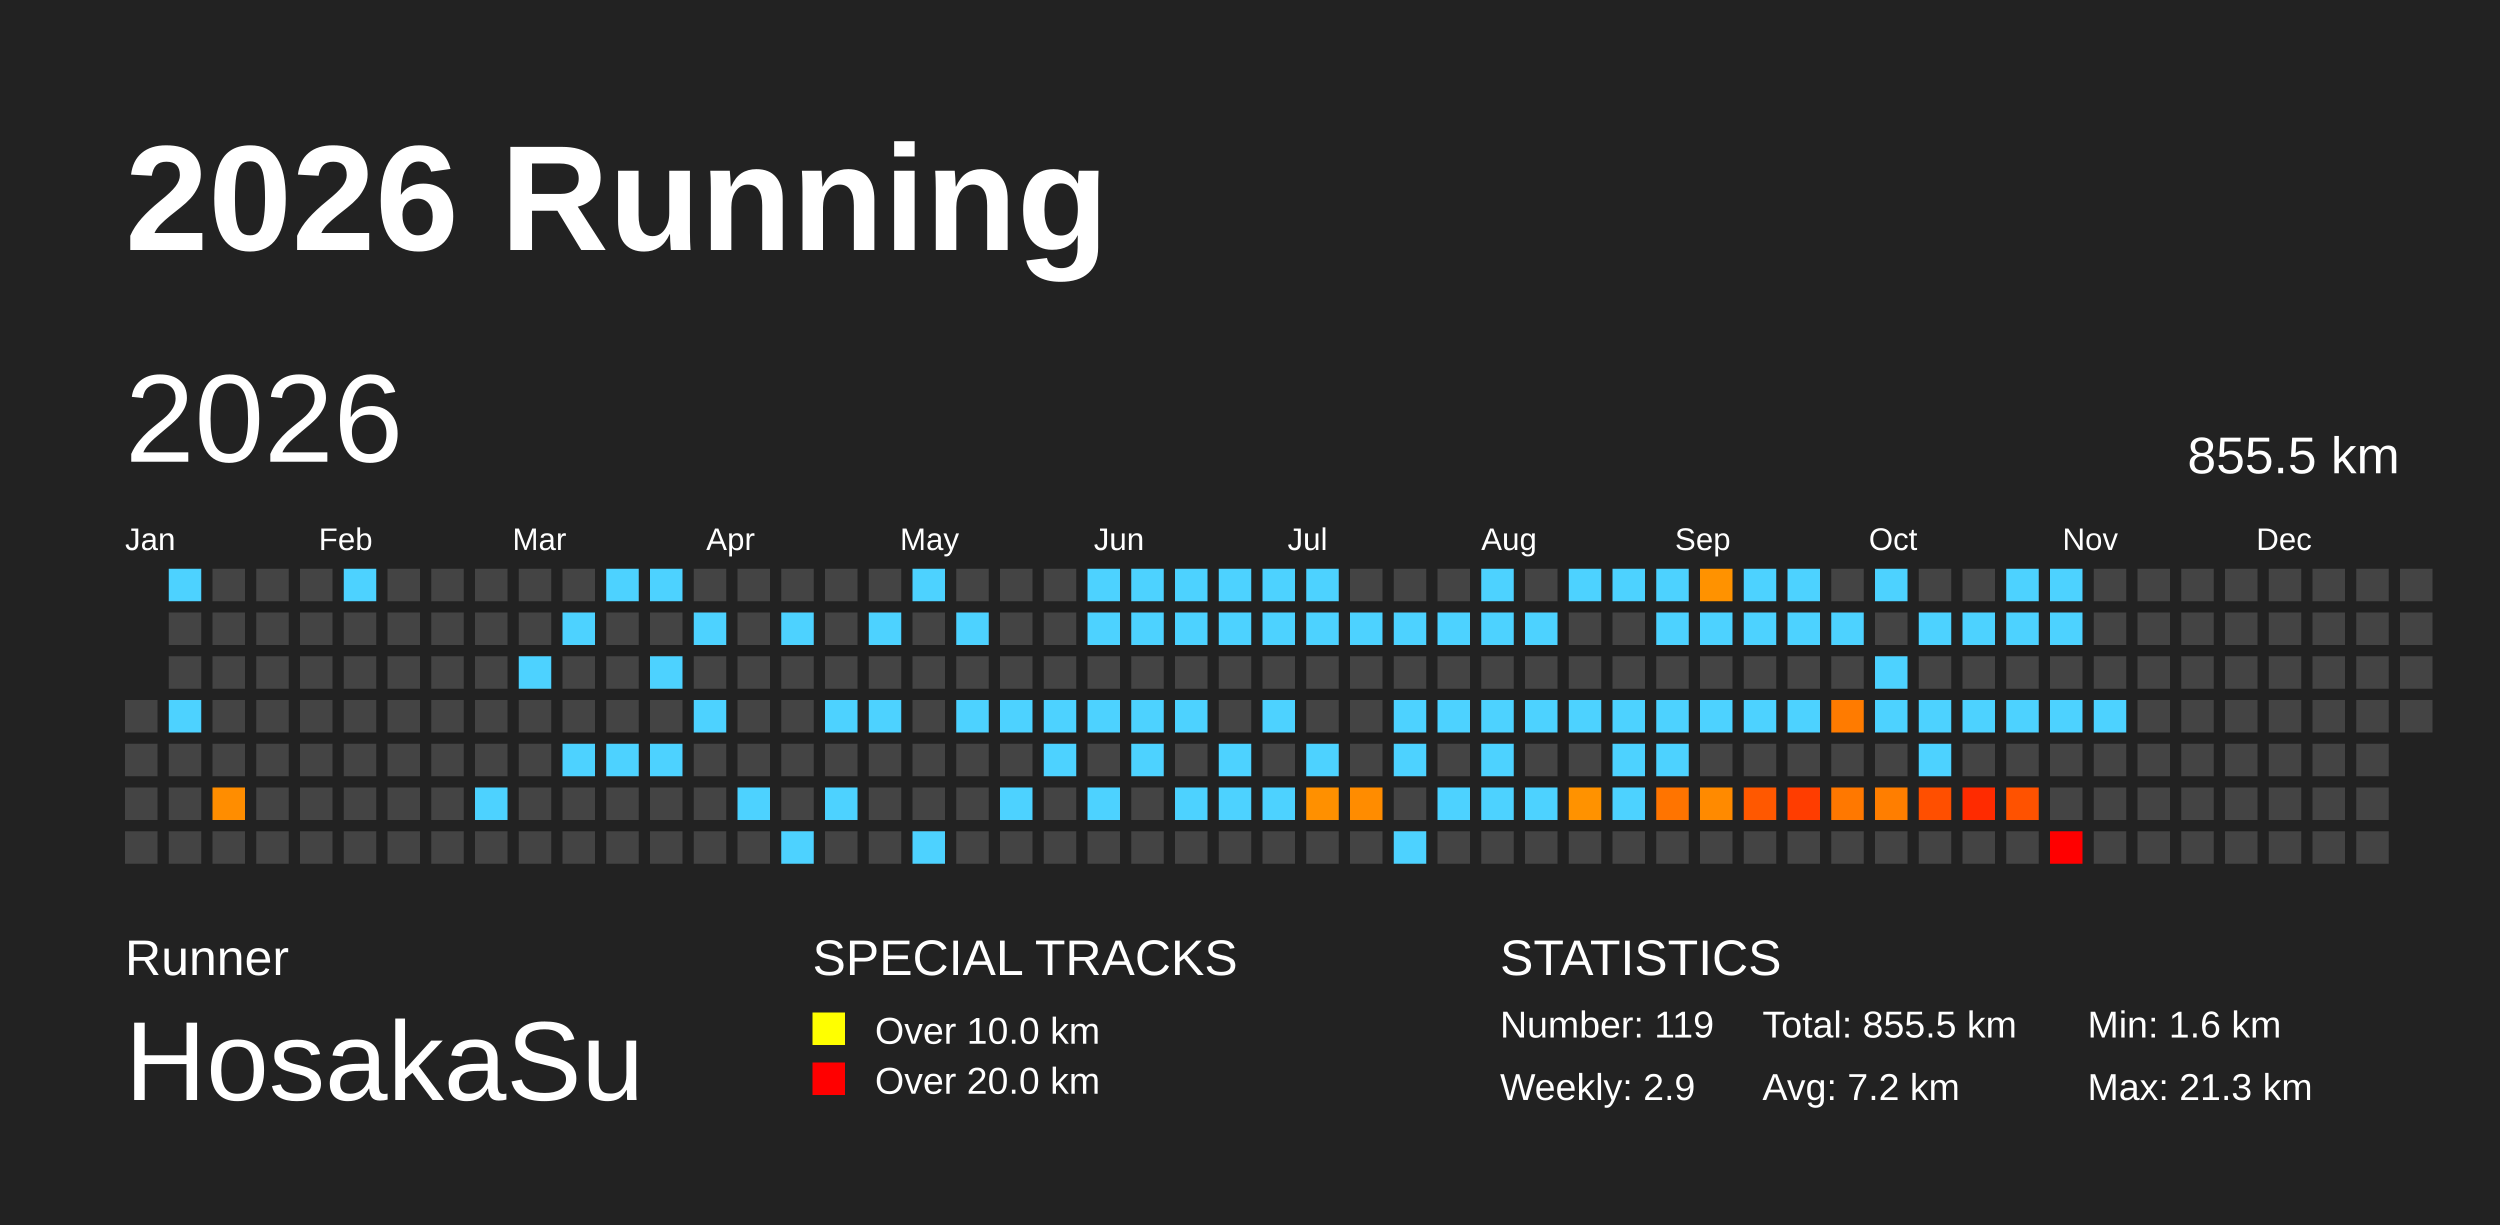
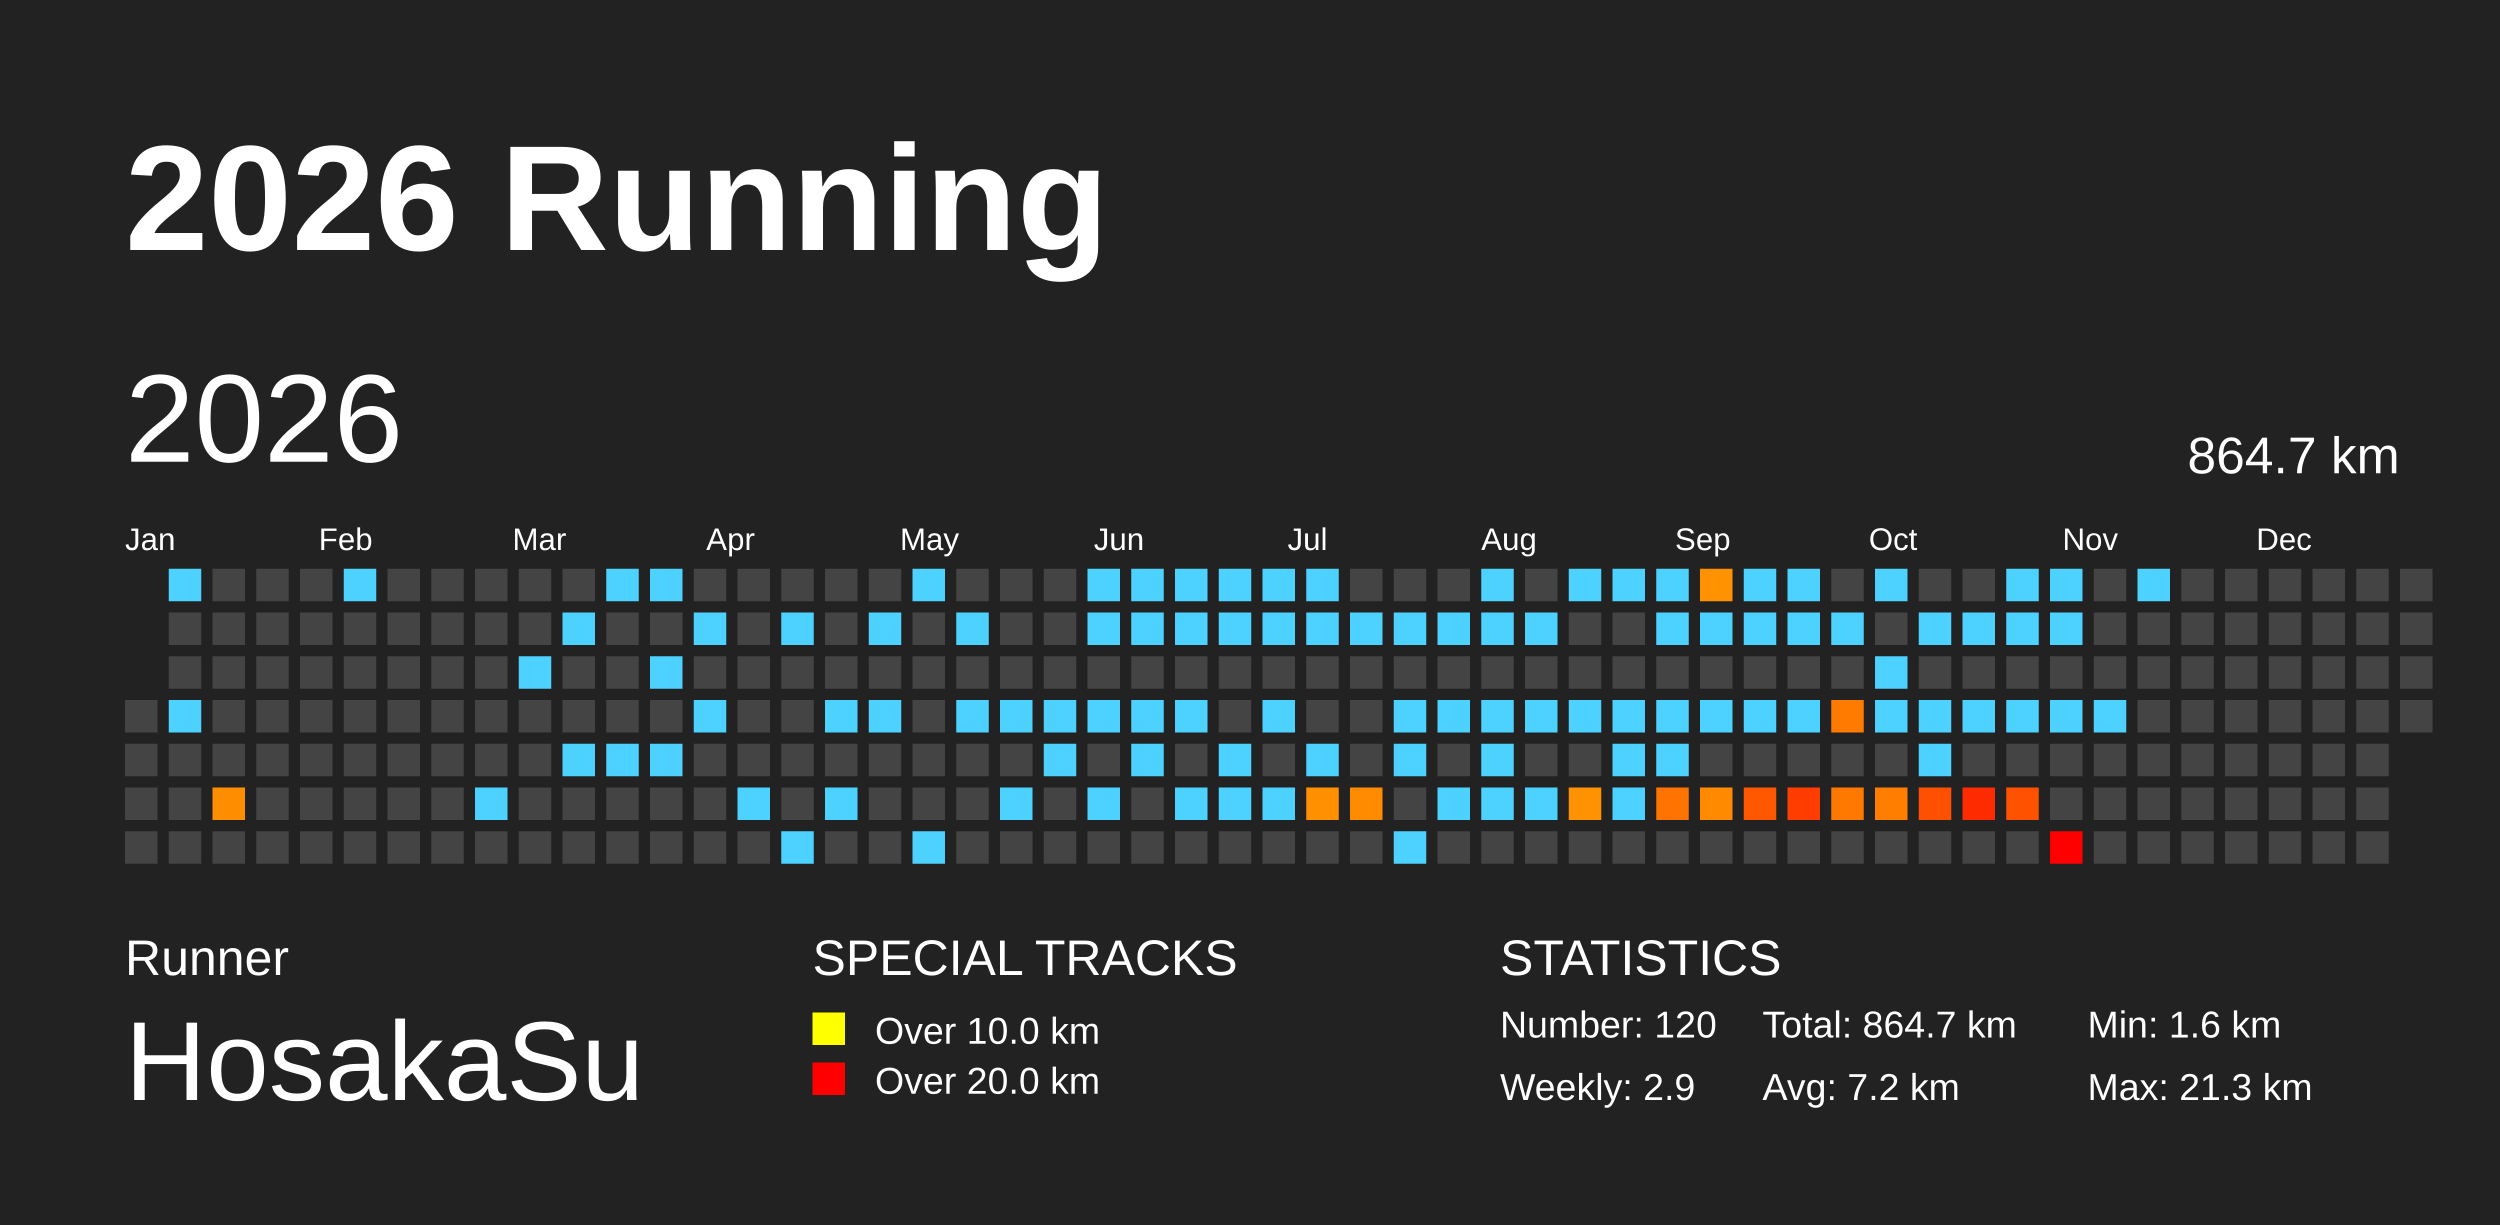
<svg xmlns="http://www.w3.org/2000/svg" baseProfile="full" height="98mm" version="1.1" viewBox="0,0,200,98" width="200mm">
  <defs>
    <pattern height="2" id="indoor-stripe" patternUnits="userSpaceOnUse" width="2">
      <line stroke="white" stroke-opacity="0.45" stroke-width="0.5" x1="0" x2="2" y1="2" y2="0" />
    </pattern>
  </defs>
  <rect fill="#222222" height="98" width="200" x="0" y="0" />
  <text fill="#FFFFFF" style="font-size:12px; font-family:Arial; font-weight:bold;" x="10" y="20">2026 Running</text>
  <text fill="#FFFFFF" style="font-size:4px; font-family:Arial" x="10" y="78">Runner</text>
  <text fill="#FFFFFF" style="font-size:9px; font-family:Arial" x="10" y="88">HosakaSu</text>
  <text fill="#FFFFFF" style="font-size:4px; font-family:Arial" x="65" y="78">SPECIAL TRACKS</text>
  <rect fill="yellow" height="2.6" width="2.6" x="65" y="81" />
  <text fill="#FFFFFF" style="font-size:3px; font-family:Arial" x="70" y="83.5">Over 10.0 km</text>
  <rect fill="red" height="2.6" width="2.6" x="65" y="85" />
  <text fill="#FFFFFF" style="font-size:3px; font-family:Arial" x="70" y="87.5">Over 20.0 km</text>
  <text fill="#FFFFFF" style="font-size:4px; font-family:Arial" x="120" y="78">STATISTICS</text>
-   <text fill="#FFFFFF" style="font-size:3px; font-family:Arial" x="120" y="83">Number: 119</text>
+   <text fill="#FFFFFF" style="font-size:3px; font-family:Arial" x="120" y="83">Number: 120</text>
  <text fill="#FFFFFF" style="font-size:3px; font-family:Arial" x="120" y="88">Weekly: 2.9</text>
-   <text fill="#FFFFFF" style="font-size:3px; font-family:Arial" x="141" y="83">Total: 855.5 km</text>
+   <text fill="#FFFFFF" style="font-size:3px; font-family:Arial" x="141" y="83">Total: 864.7 km</text>
  <text fill="#FFFFFF" style="font-size:3px; font-family:Arial" x="141" y="88">Avg: 7.2 km</text>
  <text fill="#FFFFFF" style="font-size:3px; font-family:Arial" x="167" y="83">Min: 1.6 km</text>
  <text fill="#FFFFFF" style="font-size:3px; font-family:Arial" x="167" y="88">Max: 21.3 km</text>
  <text dominant-baseline="hanging" fill="#FFFFFF" style="font-size:10.0px; font-family:Arial;" x="10" y="30">2026</text>
-   <text dominant-baseline="hanging" fill="#FFFFFF" style="font-size:4.125px; font-family:Arial;" x="175" y="35">855.5 km</text>
+   <text dominant-baseline="hanging" fill="#FFFFFF" style="font-size:4.125px; font-family:Arial;" x="175" y="35">864.7 km</text>
  <text fill="#FFFFFF" style="font-size:2.5px; font-family:Arial" x="10.0" y="44">Jan</text>
  <text fill="#FFFFFF" style="font-size:2.5px; font-family:Arial" x="25.5" y="44">Feb</text>
  <text fill="#FFFFFF" style="font-size:2.5px; font-family:Arial" x="41.0" y="44">Mar</text>
  <text fill="#FFFFFF" style="font-size:2.5px; font-family:Arial" x="56.5" y="44">Apr</text>
  <text fill="#FFFFFF" style="font-size:2.5px; font-family:Arial" x="72.0" y="44">May</text>
  <text fill="#FFFFFF" style="font-size:2.5px; font-family:Arial" x="87.5" y="44">Jun</text>
  <text fill="#FFFFFF" style="font-size:2.5px; font-family:Arial" x="103.0" y="44">Jul</text>
  <text fill="#FFFFFF" style="font-size:2.5px; font-family:Arial" x="118.5" y="44">Aug</text>
  <text fill="#FFFFFF" style="font-size:2.5px; font-family:Arial" x="134.0" y="44">Sep</text>
  <text fill="#FFFFFF" style="font-size:2.5px; font-family:Arial" x="149.5" y="44">Oct</text>
  <text fill="#FFFFFF" style="font-size:2.5px; font-family:Arial" x="165.0" y="44">Nov</text>
  <text fill="#FFFFFF" style="font-size:2.5px; font-family:Arial" x="180.5" y="44">Dec</text>
  <rect fill="#444444" height="2.6" width="2.6" x="10.0" y="56.0" />
  <rect fill="#444444" height="2.6" width="2.6" x="10.0" y="59.5" />
  <rect fill="#444444" height="2.6" width="2.6" x="10.0" y="63.0" />
  <rect fill="#444444" height="2.6" width="2.6" x="10.0" y="66.5" />
  <rect fill="#4dd2ff" height="2.6" width="2.6" x="13.5" y="45.5" />
  <rect fill="#444444" height="2.6" width="2.6" x="13.5" y="49.0" />
  <rect fill="#444444" height="2.6" width="2.6" x="13.5" y="52.5" />
  <rect fill="#4dd2ff" height="2.6" width="2.6" x="13.5" y="56.0" />
  <rect fill="#444444" height="2.6" width="2.6" x="13.5" y="59.5" />
  <rect fill="#444444" height="2.6" width="2.6" x="13.5" y="63.0" />
  <rect fill="#444444" height="2.6" width="2.6" x="13.5" y="66.5" />
  <rect fill="#444444" height="2.6" width="2.6" x="17.0" y="45.5" />
  <rect fill="#444444" height="2.6" width="2.6" x="17.0" y="49.0" />
  <rect fill="#444444" height="2.6" width="2.6" x="17.0" y="52.5" />
  <rect fill="#444444" height="2.6" width="2.6" x="17.0" y="56.0" />
  <rect fill="#444444" height="2.6" width="2.6" x="17.0" y="59.5" />
  <rect fill="#ff8d00" height="2.6" width="2.6" x="17.0" y="63.0" />
  <rect fill="#444444" height="2.6" width="2.6" x="17.0" y="66.5" />
  <rect fill="#444444" height="2.6" width="2.6" x="20.5" y="45.5" />
  <rect fill="#444444" height="2.6" width="2.6" x="20.5" y="49.0" />
  <rect fill="#444444" height="2.6" width="2.6" x="20.5" y="52.5" />
  <rect fill="#444444" height="2.6" width="2.6" x="20.5" y="56.0" />
  <rect fill="#444444" height="2.6" width="2.6" x="20.5" y="59.5" />
  <rect fill="#444444" height="2.6" width="2.6" x="20.5" y="63.0" />
  <rect fill="#444444" height="2.6" width="2.6" x="20.5" y="66.5" />
  <rect fill="#444444" height="2.6" width="2.6" x="24.0" y="45.5" />
  <rect fill="#444444" height="2.6" width="2.6" x="24.0" y="49.0" />
  <rect fill="#444444" height="2.6" width="2.6" x="24.0" y="52.5" />
  <rect fill="#444444" height="2.6" width="2.6" x="24.0" y="56.0" />
  <rect fill="#444444" height="2.6" width="2.6" x="24.0" y="59.5" />
  <rect fill="#444444" height="2.6" width="2.6" x="24.0" y="63.0" />
  <rect fill="#444444" height="2.6" width="2.6" x="24.0" y="66.5" />
  <rect fill="#4dd2ff" height="2.6" width="2.6" x="27.5" y="45.5" />
  <rect fill="#444444" height="2.6" width="2.6" x="27.5" y="49.0" />
  <rect fill="#444444" height="2.6" width="2.6" x="27.5" y="52.5" />
  <rect fill="#444444" height="2.6" width="2.6" x="27.5" y="56.0" />
  <rect fill="#444444" height="2.6" width="2.6" x="27.5" y="59.5" />
  <rect fill="#444444" height="2.6" width="2.6" x="27.5" y="63.0" />
  <rect fill="#444444" height="2.6" width="2.6" x="27.5" y="66.5" />
  <rect fill="#444444" height="2.6" width="2.6" x="31.0" y="45.5" />
  <rect fill="#444444" height="2.6" width="2.6" x="31.0" y="49.0" />
  <rect fill="#444444" height="2.6" width="2.6" x="31.0" y="52.5" />
  <rect fill="#444444" height="2.6" width="2.6" x="31.0" y="56.0" />
  <rect fill="#444444" height="2.6" width="2.6" x="31.0" y="59.5" />
  <rect fill="#444444" height="2.6" width="2.6" x="31.0" y="63.0" />
  <rect fill="#444444" height="2.6" width="2.6" x="31.0" y="66.5" />
  <rect fill="#444444" height="2.6" width="2.6" x="34.5" y="45.5" />
  <rect fill="#444444" height="2.6" width="2.6" x="34.5" y="49.0" />
  <rect fill="#444444" height="2.6" width="2.6" x="34.5" y="52.5" />
  <rect fill="#444444" height="2.6" width="2.6" x="34.5" y="56.0" />
  <rect fill="#444444" height="2.6" width="2.6" x="34.5" y="59.5" />
  <rect fill="#444444" height="2.6" width="2.6" x="34.5" y="63.0" />
  <rect fill="#444444" height="2.6" width="2.6" x="34.5" y="66.5" />
  <rect fill="#444444" height="2.6" width="2.6" x="38.0" y="45.5" />
  <rect fill="#444444" height="2.6" width="2.6" x="38.0" y="49.0" />
  <rect fill="#444444" height="2.6" width="2.6" x="38.0" y="52.5" />
  <rect fill="#444444" height="2.6" width="2.6" x="38.0" y="56.0" />
  <rect fill="#444444" height="2.6" width="2.6" x="38.0" y="59.5" />
  <rect fill="#4dd2ff" height="2.6" width="2.6" x="38.0" y="63.0" />
  <rect fill="#444444" height="2.6" width="2.6" x="38.0" y="66.5" />
  <rect fill="#444444" height="2.6" width="2.6" x="41.5" y="45.5" />
  <rect fill="#444444" height="2.6" width="2.6" x="41.5" y="49.0" />
  <rect fill="#4dd2ff" height="2.6" width="2.6" x="41.5" y="52.5" />
  <rect fill="#444444" height="2.6" width="2.6" x="41.5" y="56.0" />
  <rect fill="#444444" height="2.6" width="2.6" x="41.5" y="59.5" />
  <rect fill="#444444" height="2.6" width="2.6" x="41.5" y="63.0" />
  <rect fill="#444444" height="2.6" width="2.6" x="41.5" y="66.5" />
  <rect fill="#444444" height="2.6" width="2.6" x="45.0" y="45.5" />
  <rect fill="#4dd2ff" height="2.6" width="2.6" x="45.0" y="49.0" />
  <rect fill="#444444" height="2.6" width="2.6" x="45.0" y="52.5" />
  <rect fill="#444444" height="2.6" width="2.6" x="45.0" y="56.0" />
  <rect fill="#4dd2ff" height="2.6" width="2.6" x="45.0" y="59.5" />
  <rect fill="#444444" height="2.6" width="2.6" x="45.0" y="63.0" />
  <rect fill="#444444" height="2.6" width="2.6" x="45.0" y="66.5" />
  <rect fill="#4dd2ff" height="2.6" width="2.6" x="48.5" y="45.5" />
  <rect fill="#444444" height="2.6" width="2.6" x="48.5" y="49.0" />
  <rect fill="#444444" height="2.6" width="2.6" x="48.5" y="52.5" />
  <rect fill="#444444" height="2.6" width="2.6" x="48.5" y="56.0" />
  <rect fill="#4dd2ff" height="2.6" width="2.6" x="48.5" y="59.5" />
  <rect fill="#444444" height="2.6" width="2.6" x="48.5" y="63.0" />
  <rect fill="#444444" height="2.6" width="2.6" x="48.5" y="66.5" />
  <rect fill="#4dd2ff" height="2.6" width="2.6" x="52.0" y="45.5" />
  <rect fill="#444444" height="2.6" width="2.6" x="52.0" y="49.0" />
  <rect fill="#4dd2ff" height="2.6" width="2.6" x="52.0" y="52.5" />
  <rect fill="#444444" height="2.6" width="2.6" x="52.0" y="56.0" />
  <rect fill="#4dd2ff" height="2.6" width="2.6" x="52.0" y="59.5" />
  <rect fill="#444444" height="2.6" width="2.6" x="52.0" y="63.0" />
  <rect fill="#444444" height="2.6" width="2.6" x="52.0" y="66.5" />
  <rect fill="#444444" height="2.6" width="2.6" x="55.5" y="45.5" />
  <rect fill="#4dd2ff" height="2.6" width="2.6" x="55.5" y="49.0" />
  <rect fill="#444444" height="2.6" width="2.6" x="55.5" y="52.5" />
  <rect fill="#4dd2ff" height="2.6" width="2.6" x="55.5" y="56.0" />
  <rect fill="#444444" height="2.6" width="2.6" x="55.5" y="59.5" />
  <rect fill="#444444" height="2.6" width="2.6" x="55.5" y="63.0" />
  <rect fill="#444444" height="2.6" width="2.6" x="55.5" y="66.5" />
  <rect fill="#444444" height="2.6" width="2.6" x="59.0" y="45.5" />
  <rect fill="#444444" height="2.6" width="2.6" x="59.0" y="49.0" />
  <rect fill="#444444" height="2.6" width="2.6" x="59.0" y="52.5" />
  <rect fill="#444444" height="2.6" width="2.6" x="59.0" y="56.0" />
  <rect fill="#444444" height="2.6" width="2.6" x="59.0" y="59.5" />
  <rect fill="#4dd2ff" height="2.6" width="2.6" x="59.0" y="63.0" />
  <rect fill="#444444" height="2.6" width="2.6" x="59.0" y="66.5" />
  <rect fill="#444444" height="2.6" width="2.6" x="62.5" y="45.5" />
  <rect fill="#4dd2ff" height="2.6" width="2.6" x="62.5" y="49.0" />
  <rect fill="#444444" height="2.6" width="2.6" x="62.5" y="52.5" />
  <rect fill="#444444" height="2.6" width="2.6" x="62.5" y="56.0" />
  <rect fill="#444444" height="2.6" width="2.6" x="62.5" y="59.5" />
  <rect fill="#444444" height="2.6" width="2.6" x="62.5" y="63.0" />
  <rect fill="#4dd2ff" height="2.6" width="2.6" x="62.5" y="66.5" />
  <rect fill="#444444" height="2.6" width="2.6" x="66.0" y="45.5" />
  <rect fill="#444444" height="2.6" width="2.6" x="66.0" y="49.0" />
  <rect fill="#444444" height="2.6" width="2.6" x="66.0" y="52.5" />
  <rect fill="#4dd2ff" height="2.6" width="2.6" x="66.0" y="56.0" />
  <rect fill="#444444" height="2.6" width="2.6" x="66.0" y="59.5" />
  <rect fill="#4dd2ff" height="2.6" width="2.6" x="66.0" y="63.0" />
  <rect fill="#444444" height="2.6" width="2.6" x="66.0" y="66.5" />
  <rect fill="#444444" height="2.6" width="2.6" x="69.5" y="45.5" />
  <rect fill="#4dd2ff" height="2.6" width="2.6" x="69.5" y="49.0" />
  <rect fill="#444444" height="2.6" width="2.6" x="69.5" y="52.5" />
  <rect fill="#4dd2ff" height="2.6" width="2.6" x="69.5" y="56.0" />
  <rect fill="#444444" height="2.6" width="2.6" x="69.5" y="59.5" />
  <rect fill="#444444" height="2.6" width="2.6" x="69.5" y="63.0" />
  <rect fill="#444444" height="2.6" width="2.6" x="69.5" y="66.5" />
  <rect fill="#4dd2ff" height="2.6" width="2.6" x="73.0" y="45.5" />
  <rect fill="#444444" height="2.6" width="2.6" x="73.0" y="49.0" />
  <rect fill="#444444" height="2.6" width="2.6" x="73.0" y="52.5" />
  <rect fill="#444444" height="2.6" width="2.6" x="73.0" y="56.0" />
  <rect fill="#444444" height="2.6" width="2.6" x="73.0" y="59.5" />
  <rect fill="#444444" height="2.6" width="2.6" x="73.0" y="63.0" />
  <rect fill="#4dd2ff" height="2.6" width="2.6" x="73.0" y="66.5" />
  <rect fill="#444444" height="2.6" width="2.6" x="76.5" y="45.5" />
  <rect fill="#4dd2ff" height="2.6" width="2.6" x="76.5" y="49.0" />
  <rect fill="#444444" height="2.6" width="2.6" x="76.5" y="52.5" />
  <rect fill="#4dd2ff" height="2.6" width="2.6" x="76.5" y="56.0" />
  <rect fill="#444444" height="2.6" width="2.6" x="76.5" y="59.5" />
  <rect fill="#444444" height="2.6" width="2.6" x="76.5" y="63.0" />
  <rect fill="#444444" height="2.6" width="2.6" x="76.5" y="66.5" />
  <rect fill="#444444" height="2.6" width="2.6" x="80.0" y="45.5" />
  <rect fill="#444444" height="2.6" width="2.6" x="80.0" y="49.0" />
  <rect fill="#444444" height="2.6" width="2.6" x="80.0" y="52.5" />
  <rect fill="#4dd2ff" height="2.6" width="2.6" x="80.0" y="56.0" />
  <rect fill="#444444" height="2.6" width="2.6" x="80.0" y="59.5" />
  <rect fill="#4dd2ff" height="2.6" width="2.6" x="80.0" y="63.0" />
  <rect fill="#444444" height="2.6" width="2.6" x="80.0" y="66.5" />
  <rect fill="#444444" height="2.6" width="2.6" x="83.5" y="45.5" />
  <rect fill="#444444" height="2.6" width="2.6" x="83.5" y="49.0" />
  <rect fill="#444444" height="2.6" width="2.6" x="83.5" y="52.5" />
  <rect fill="#4dd2ff" height="2.6" width="2.6" x="83.5" y="56.0" />
  <rect fill="#4dd2ff" height="2.6" width="2.6" x="83.5" y="59.5" />
  <rect fill="#444444" height="2.6" width="2.6" x="83.5" y="63.0" />
  <rect fill="#444444" height="2.6" width="2.6" x="83.5" y="66.5" />
  <rect fill="#4dd2ff" height="2.6" width="2.6" x="87.0" y="45.5" />
  <rect fill="#4dd2ff" height="2.6" width="2.6" x="87.0" y="49.0" />
  <rect fill="#444444" height="2.6" width="2.6" x="87.0" y="52.5" />
  <rect fill="#4dd2ff" height="2.6" width="2.6" x="87.0" y="56.0" />
  <rect fill="#444444" height="2.6" width="2.6" x="87.0" y="59.5" />
  <rect fill="#4dd2ff" height="2.6" width="2.6" x="87.0" y="63.0" />
  <rect fill="#444444" height="2.6" width="2.6" x="87.0" y="66.5" />
  <rect fill="#4dd2ff" height="2.6" width="2.6" x="90.5" y="45.5" />
  <rect fill="#4dd2ff" height="2.6" width="2.6" x="90.5" y="49.0" />
  <rect fill="#444444" height="2.6" width="2.6" x="90.5" y="52.5" />
  <rect fill="#4dd2ff" height="2.6" width="2.6" x="90.5" y="56.0" />
  <rect fill="#4dd2ff" height="2.6" width="2.6" x="90.5" y="59.5" />
  <rect fill="#444444" height="2.6" width="2.6" x="90.5" y="63.0" />
  <rect fill="#444444" height="2.6" width="2.6" x="90.5" y="66.5" />
  <rect fill="#4dd2ff" height="2.6" width="2.6" x="94.0" y="45.5" />
  <rect fill="#4dd2ff" height="2.6" width="2.6" x="94.0" y="49.0" />
  <rect fill="#444444" height="2.6" width="2.6" x="94.0" y="52.5" />
  <rect fill="#4dd2ff" height="2.6" width="2.6" x="94.0" y="56.0" />
  <rect fill="#444444" height="2.6" width="2.6" x="94.0" y="59.5" />
  <rect fill="#4dd2ff" height="2.6" width="2.6" x="94.0" y="63.0" />
  <rect fill="#444444" height="2.6" width="2.6" x="94.0" y="66.5" />
  <rect fill="#4dd2ff" height="2.6" width="2.6" x="97.5" y="45.5" />
  <rect fill="#4dd2ff" height="2.6" width="2.6" x="97.5" y="49.0" />
  <rect fill="#444444" height="2.6" width="2.6" x="97.5" y="52.5" />
  <rect fill="#444444" height="2.6" width="2.6" x="97.5" y="56.0" />
  <rect fill="#4dd2ff" height="2.6" width="2.6" x="97.5" y="59.5" />
  <rect fill="#4dd2ff" height="2.6" width="2.6" x="97.5" y="63.0" />
  <rect fill="#444444" height="2.6" width="2.6" x="97.5" y="66.5" />
  <rect fill="#4dd2ff" height="2.6" width="2.6" x="101.0" y="45.5" />
  <rect fill="#4dd2ff" height="2.6" width="2.6" x="101.0" y="49.0" />
  <rect fill="#444444" height="2.6" width="2.6" x="101.0" y="52.5" />
  <rect fill="#4dd2ff" height="2.6" width="2.6" x="101.0" y="56.0" />
  <rect fill="#444444" height="2.6" width="2.6" x="101.0" y="59.5" />
  <rect fill="#4dd2ff" height="2.6" width="2.6" x="101.0" y="63.0" />
  <rect fill="#444444" height="2.6" width="2.6" x="101.0" y="66.5" />
  <rect fill="#4dd2ff" height="2.6" width="2.6" x="104.5" y="45.5" />
  <rect fill="#4dd2ff" height="2.6" width="2.6" x="104.5" y="49.0" />
  <rect fill="#444444" height="2.6" width="2.6" x="104.5" y="52.5" />
  <rect fill="#444444" height="2.6" width="2.6" x="104.5" y="56.0" />
  <rect fill="#4dd2ff" height="2.6" width="2.6" x="104.5" y="59.5" />
  <rect fill="#ff9000" height="2.6" width="2.6" x="104.5" y="63.0" />
  <rect fill="#444444" height="2.6" width="2.6" x="104.5" y="66.5" />
  <rect fill="#444444" height="2.6" width="2.6" x="108.0" y="45.5" />
  <rect fill="#4dd2ff" height="2.6" width="2.6" x="108.0" y="49.0" />
  <rect fill="#444444" height="2.6" width="2.6" x="108.0" y="52.5" />
  <rect fill="#444444" height="2.6" width="2.6" x="108.0" y="56.0" />
  <rect fill="#444444" height="2.6" width="2.6" x="108.0" y="59.5" />
  <rect fill="#ff8c00" height="2.6" width="2.6" x="108.0" y="63.0" />
  <rect fill="#444444" height="2.6" width="2.6" x="108.0" y="66.5" />
  <rect fill="#444444" height="2.6" width="2.6" x="111.5" y="45.5" />
  <rect fill="#4dd2ff" height="2.6" width="2.6" x="111.5" y="49.0" />
  <rect fill="#444444" height="2.6" width="2.6" x="111.5" y="52.5" />
  <rect fill="#4dd2ff" height="2.6" width="2.6" x="111.5" y="56.0" />
  <rect fill="#4dd2ff" height="2.6" width="2.6" x="111.5" y="59.5" />
  <rect fill="#444444" height="2.6" width="2.6" x="111.5" y="63.0" />
  <rect fill="#4dd2ff" height="2.6" width="2.6" x="111.5" y="66.5" />
  <rect fill="#444444" height="2.6" width="2.6" x="115.0" y="45.5" />
  <rect fill="#4dd2ff" height="2.6" width="2.6" x="115.0" y="49.0" />
  <rect fill="#444444" height="2.6" width="2.6" x="115.0" y="52.5" />
  <rect fill="#4dd2ff" height="2.6" width="2.6" x="115.0" y="56.0" />
  <rect fill="#444444" height="2.6" width="2.6" x="115.0" y="59.5" />
  <rect fill="#4dd2ff" height="2.6" width="2.6" x="115.0" y="63.0" />
  <rect fill="#444444" height="2.6" width="2.6" x="115.0" y="66.5" />
  <rect fill="#4dd2ff" height="2.6" width="2.6" x="118.5" y="45.5" />
  <rect fill="#4dd2ff" height="2.6" width="2.6" x="118.5" y="49.0" />
  <rect fill="#444444" height="2.6" width="2.6" x="118.5" y="52.5" />
  <rect fill="#4dd2ff" height="2.6" width="2.6" x="118.5" y="56.0" />
  <rect fill="#4dd2ff" height="2.6" width="2.6" x="118.5" y="59.5" />
  <rect fill="#4dd2ff" height="2.6" width="2.6" x="118.5" y="63.0" />
  <rect fill="#444444" height="2.6" width="2.6" x="118.5" y="66.5" />
  <rect fill="#444444" height="2.6" width="2.6" x="122.0" y="45.5" />
  <rect fill="#4dd2ff" height="2.6" width="2.6" x="122.0" y="49.0" />
  <rect fill="#444444" height="2.6" width="2.6" x="122.0" y="52.5" />
  <rect fill="#4dd2ff" height="2.6" width="2.6" x="122.0" y="56.0" />
  <rect fill="#444444" height="2.6" width="2.6" x="122.0" y="59.5" />
  <rect fill="#4dd2ff" height="2.6" width="2.6" x="122.0" y="63.0" />
  <rect fill="#444444" height="2.6" width="2.6" x="122.0" y="66.5" />
  <rect fill="#4dd2ff" height="2.6" width="2.6" x="125.5" y="45.5" />
  <rect fill="#444444" height="2.6" width="2.6" x="125.5" y="49.0" />
  <rect fill="#444444" height="2.6" width="2.6" x="125.5" y="52.5" />
  <rect fill="#4dd2ff" height="2.6" width="2.6" x="125.5" y="56.0" />
  <rect fill="#444444" height="2.6" width="2.6" x="125.5" y="59.5" />
  <rect fill="#ff9200" height="2.6" width="2.6" x="125.5" y="63.0" />
  <rect fill="#444444" height="2.6" width="2.6" x="125.5" y="66.5" />
  <rect fill="#4dd2ff" height="2.6" width="2.6" x="129.0" y="45.5" />
  <rect fill="#444444" height="2.6" width="2.6" x="129.0" y="49.0" />
  <rect fill="#444444" height="2.6" width="2.6" x="129.0" y="52.5" />
  <rect fill="#4dd2ff" height="2.6" width="2.6" x="129.0" y="56.0" />
  <rect fill="#4dd2ff" height="2.6" width="2.6" x="129.0" y="59.5" />
  <rect fill="#4dd2ff" height="2.6" width="2.6" x="129.0" y="63.0" />
  <rect fill="#444444" height="2.6" width="2.6" x="129.0" y="66.5" />
  <rect fill="#4dd2ff" height="2.6" width="2.6" x="132.5" y="45.5" />
  <rect fill="#4dd2ff" height="2.6" width="2.6" x="132.5" y="49.0" />
  <rect fill="#444444" height="2.6" width="2.6" x="132.5" y="52.5" />
  <rect fill="#4dd2ff" height="2.6" width="2.6" x="132.5" y="56.0" />
  <rect fill="#4dd2ff" height="2.6" width="2.6" x="132.5" y="59.5" />
  <rect fill="#ff7400" height="2.6" width="2.6" x="132.5" y="63.0" />
  <rect fill="#444444" height="2.6" width="2.6" x="132.5" y="66.5" />
  <rect fill="#ff9200" height="2.6" width="2.6" x="136.0" y="45.5" />
  <rect fill="#4dd2ff" height="2.6" width="2.6" x="136.0" y="49.0" />
  <rect fill="#444444" height="2.6" width="2.6" x="136.0" y="52.5" />
  <rect fill="#4dd2ff" height="2.6" width="2.6" x="136.0" y="56.0" />
  <rect fill="#444444" height="2.6" width="2.6" x="136.0" y="59.5" />
  <rect fill="#ff8a00" height="2.6" width="2.6" x="136.0" y="63.0" />
  <rect fill="#444444" height="2.6" width="2.6" x="136.0" y="66.5" />
  <rect fill="#4dd2ff" height="2.6" width="2.6" x="139.5" y="45.5" />
  <rect fill="#4dd2ff" height="2.6" width="2.6" x="139.5" y="49.0" />
  <rect fill="#444444" height="2.6" width="2.6" x="139.5" y="52.5" />
  <rect fill="#4dd2ff" height="2.6" width="2.6" x="139.5" y="56.0" />
  <rect fill="#444444" height="2.6" width="2.6" x="139.5" y="59.5" />
  <rect fill="#ff5800" height="2.6" width="2.6" x="139.5" y="63.0" />
  <rect fill="#444444" height="2.6" width="2.6" x="139.5" y="66.5" />
  <rect fill="#4dd2ff" height="2.6" width="2.6" x="143.0" y="45.5" />
  <rect fill="#4dd2ff" height="2.6" width="2.6" x="143.0" y="49.0" />
  <rect fill="#444444" height="2.6" width="2.6" x="143.0" y="52.5" />
  <rect fill="#4dd2ff" height="2.6" width="2.6" x="143.0" y="56.0" />
  <rect fill="#444444" height="2.6" width="2.6" x="143.0" y="59.5" />
  <rect fill="#ff3d00" height="2.6" width="2.6" x="143.0" y="63.0" />
  <rect fill="#444444" height="2.6" width="2.6" x="143.0" y="66.5" />
  <rect fill="#444444" height="2.6" width="2.6" x="146.5" y="45.5" />
  <rect fill="#4dd2ff" height="2.6" width="2.6" x="146.5" y="49.0" />
  <rect fill="#444444" height="2.6" width="2.6" x="146.5" y="52.5" />
  <rect fill="#ff7b00" height="2.6" width="2.6" x="146.5" y="56.0" />
  <rect fill="#444444" height="2.6" width="2.6" x="146.5" y="59.5" />
  <rect fill="#ff7800" height="2.6" width="2.6" x="146.5" y="63.0" />
  <rect fill="#444444" height="2.6" width="2.6" x="146.5" y="66.5" />
  <rect fill="#4dd2ff" height="2.6" width="2.6" x="150.0" y="45.5" />
  <rect fill="#444444" height="2.6" width="2.6" x="150.0" y="49.0" />
  <rect fill="#4dd2ff" height="2.6" width="2.6" x="150.0" y="52.5" />
  <rect fill="#4dd2ff" height="2.6" width="2.6" x="150.0" y="56.0" />
  <rect fill="#444444" height="2.6" width="2.6" x="150.0" y="59.5" />
  <rect fill="#ff7e00" height="2.6" width="2.6" x="150.0" y="63.0" />
  <rect fill="#444444" height="2.6" width="2.6" x="150.0" y="66.5" />
  <rect fill="#444444" height="2.6" width="2.6" x="153.5" y="45.5" />
  <rect fill="#4dd2ff" height="2.6" width="2.6" x="153.5" y="49.0" />
  <rect fill="#444444" height="2.6" width="2.6" x="153.5" y="52.5" />
  <rect fill="#4dd2ff" height="2.6" width="2.6" x="153.5" y="56.0" />
  <rect fill="#4dd2ff" height="2.6" width="2.6" x="153.5" y="59.5" />
  <rect fill="#ff4f00" height="2.6" width="2.6" x="153.5" y="63.0" />
  <rect fill="#444444" height="2.6" width="2.6" x="153.5" y="66.5" />
  <rect fill="#444444" height="2.6" width="2.6" x="157.0" y="45.5" />
  <rect fill="#4dd2ff" height="2.6" width="2.6" x="157.0" y="49.0" />
  <rect fill="#444444" height="2.6" width="2.6" x="157.0" y="52.5" />
  <rect fill="#4dd2ff" height="2.6" width="2.6" x="157.0" y="56.0" />
  <rect fill="#444444" height="2.6" width="2.6" x="157.0" y="59.5" />
  <rect fill="#ff2b00" height="2.6" width="2.6" x="157.0" y="63.0" />
  <rect fill="#444444" height="2.6" width="2.6" x="157.0" y="66.5" />
  <rect fill="#4dd2ff" height="2.6" width="2.6" x="160.5" y="45.5" />
  <rect fill="#4dd2ff" height="2.6" width="2.6" x="160.5" y="49.0" />
  <rect fill="#444444" height="2.6" width="2.6" x="160.5" y="52.5" />
  <rect fill="#4dd2ff" height="2.6" width="2.6" x="160.5" y="56.0" />
  <rect fill="#444444" height="2.6" width="2.6" x="160.5" y="59.5" />
  <rect fill="#ff5200" height="2.6" width="2.6" x="160.5" y="63.0" />
  <rect fill="#444444" height="2.6" width="2.6" x="160.5" y="66.5" />
  <rect fill="#4dd2ff" height="2.6" width="2.6" x="164.0" y="45.5" />
  <rect fill="#4dd2ff" height="2.6" width="2.6" x="164.0" y="49.0" />
  <rect fill="#444444" height="2.6" width="2.6" x="164.0" y="52.5" />
  <rect fill="#4dd2ff" height="2.6" width="2.6" x="164.0" y="56.0" />
  <rect fill="#444444" height="2.6" width="2.6" x="164.0" y="59.5" />
  <rect fill="#444444" height="2.6" width="2.6" x="164.0" y="63.0" />
  <rect fill="red" height="2.6" width="2.6" x="164.0" y="66.5" />
  <rect fill="#444444" height="2.6" width="2.6" x="167.5" y="45.5" />
  <rect fill="#444444" height="2.6" width="2.6" x="167.5" y="49.0" />
  <rect fill="#444444" height="2.6" width="2.6" x="167.5" y="52.5" />
  <rect fill="#4dd2ff" height="2.6" width="2.6" x="167.5" y="56.0" />
  <rect fill="#444444" height="2.6" width="2.6" x="167.5" y="59.5" />
  <rect fill="#444444" height="2.6" width="2.6" x="167.5" y="63.0" />
  <rect fill="#444444" height="2.6" width="2.6" x="167.5" y="66.5" />
-   <rect fill="#444444" height="2.6" width="2.6" x="171.0" y="45.5" />
+   <rect fill="#4dd2ff" height="2.6" width="2.6" x="171.0" y="45.5" />
  <rect fill="#444444" height="2.6" width="2.6" x="171.0" y="49.0" />
  <rect fill="#444444" height="2.6" width="2.6" x="171.0" y="52.5" />
  <rect fill="#444444" height="2.6" width="2.6" x="171.0" y="56.0" />
  <rect fill="#444444" height="2.6" width="2.6" x="171.0" y="59.5" />
  <rect fill="#444444" height="2.6" width="2.6" x="171.0" y="63.0" />
  <rect fill="#444444" height="2.6" width="2.6" x="171.0" y="66.5" />
  <rect fill="#444444" height="2.6" width="2.6" x="174.5" y="45.5" />
  <rect fill="#444444" height="2.6" width="2.6" x="174.5" y="49.0" />
  <rect fill="#444444" height="2.6" width="2.6" x="174.5" y="52.5" />
  <rect fill="#444444" height="2.6" width="2.6" x="174.5" y="56.0" />
  <rect fill="#444444" height="2.6" width="2.6" x="174.5" y="59.5" />
  <rect fill="#444444" height="2.6" width="2.6" x="174.5" y="63.0" />
  <rect fill="#444444" height="2.6" width="2.6" x="174.5" y="66.5" />
  <rect fill="#444444" height="2.6" width="2.6" x="178.0" y="45.5" />
  <rect fill="#444444" height="2.6" width="2.6" x="178.0" y="49.0" />
  <rect fill="#444444" height="2.6" width="2.6" x="178.0" y="52.5" />
  <rect fill="#444444" height="2.6" width="2.6" x="178.0" y="56.0" />
  <rect fill="#444444" height="2.6" width="2.6" x="178.0" y="59.5" />
  <rect fill="#444444" height="2.6" width="2.6" x="178.0" y="63.0" />
  <rect fill="#444444" height="2.6" width="2.6" x="178.0" y="66.5" />
  <rect fill="#444444" height="2.6" width="2.6" x="181.5" y="45.5" />
  <rect fill="#444444" height="2.6" width="2.6" x="181.5" y="49.0" />
  <rect fill="#444444" height="2.6" width="2.6" x="181.5" y="52.5" />
  <rect fill="#444444" height="2.6" width="2.6" x="181.5" y="56.0" />
  <rect fill="#444444" height="2.6" width="2.6" x="181.5" y="59.5" />
  <rect fill="#444444" height="2.6" width="2.6" x="181.5" y="63.0" />
  <rect fill="#444444" height="2.6" width="2.6" x="181.5" y="66.5" />
  <rect fill="#444444" height="2.6" width="2.6" x="185.0" y="45.5" />
  <rect fill="#444444" height="2.6" width="2.6" x="185.0" y="49.0" />
  <rect fill="#444444" height="2.6" width="2.6" x="185.0" y="52.5" />
  <rect fill="#444444" height="2.6" width="2.6" x="185.0" y="56.0" />
  <rect fill="#444444" height="2.6" width="2.6" x="185.0" y="59.5" />
  <rect fill="#444444" height="2.6" width="2.6" x="185.0" y="63.0" />
  <rect fill="#444444" height="2.6" width="2.6" x="185.0" y="66.5" />
  <rect fill="#444444" height="2.6" width="2.6" x="188.5" y="45.5" />
  <rect fill="#444444" height="2.6" width="2.6" x="188.5" y="49.0" />
  <rect fill="#444444" height="2.6" width="2.6" x="188.5" y="52.5" />
  <rect fill="#444444" height="2.6" width="2.6" x="188.5" y="56.0" />
  <rect fill="#444444" height="2.6" width="2.6" x="188.5" y="59.5" />
  <rect fill="#444444" height="2.6" width="2.6" x="188.5" y="63.0" />
  <rect fill="#444444" height="2.6" width="2.6" x="188.5" y="66.5" />
  <rect fill="#444444" height="2.6" width="2.6" x="192.0" y="45.5" />
  <rect fill="#444444" height="2.6" width="2.6" x="192.0" y="49.0" />
  <rect fill="#444444" height="2.6" width="2.6" x="192.0" y="52.5" />
  <rect fill="#444444" height="2.6" width="2.6" x="192.0" y="56.0" />
</svg>
